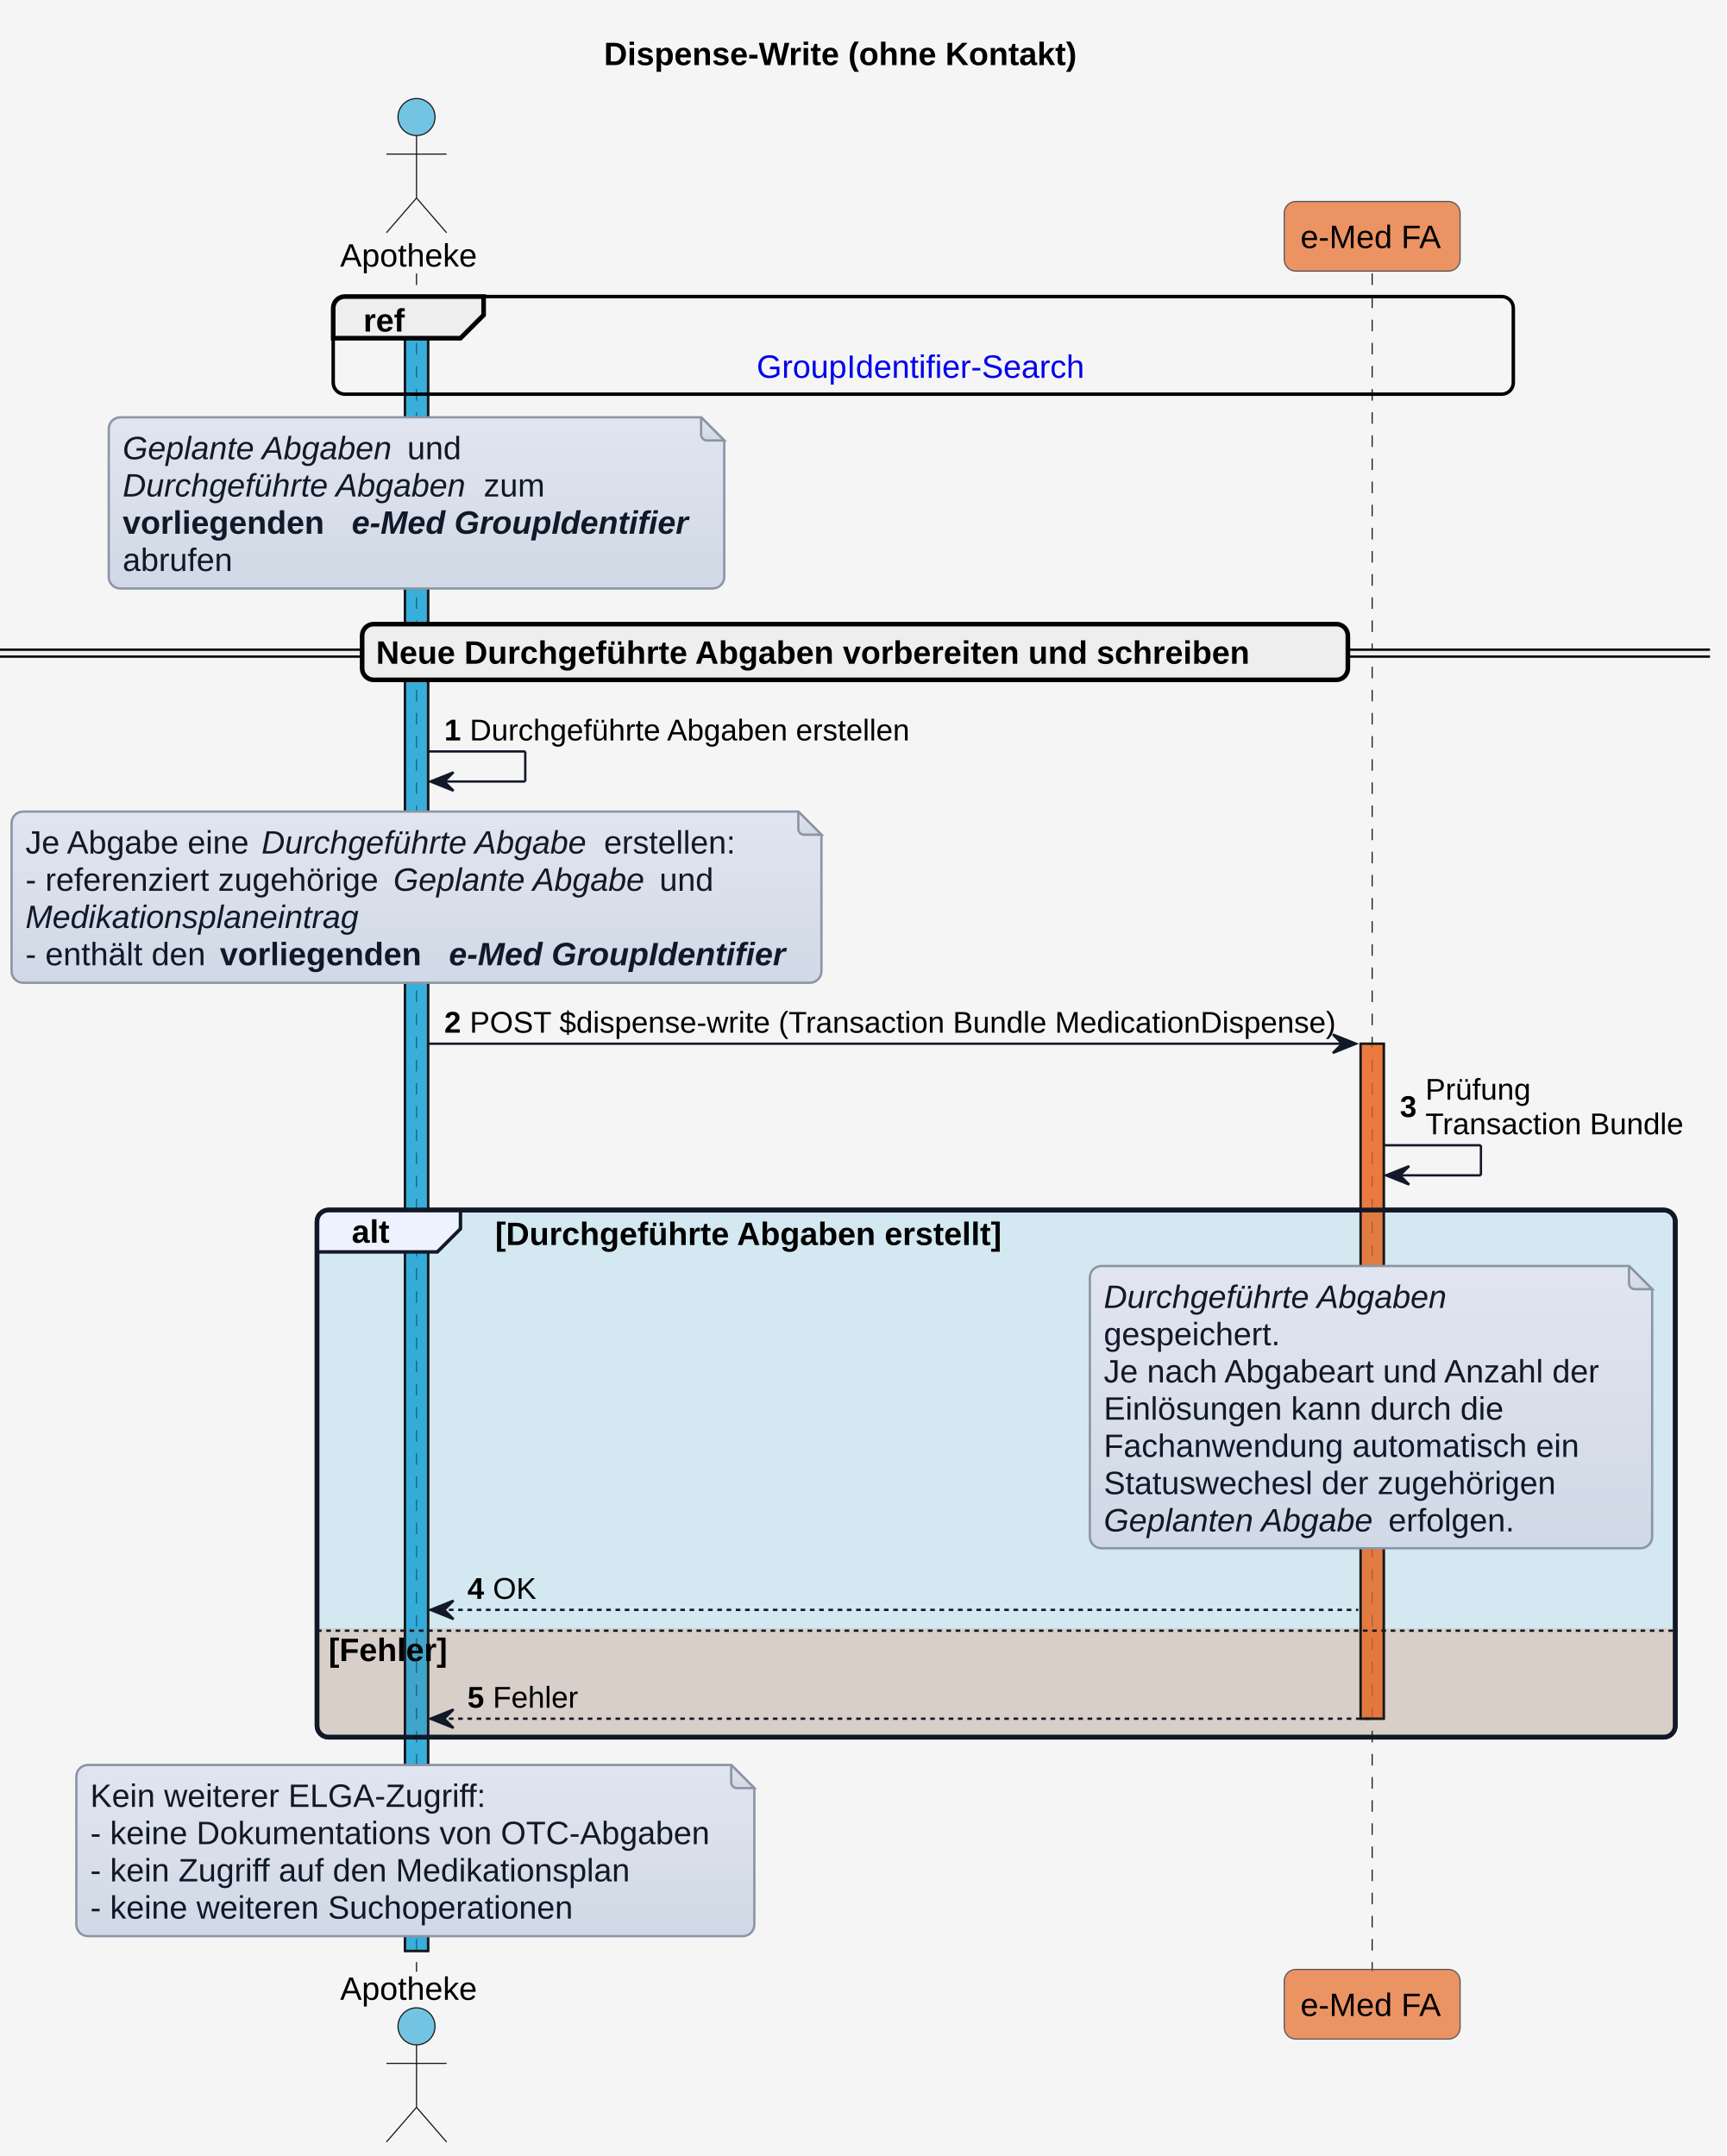
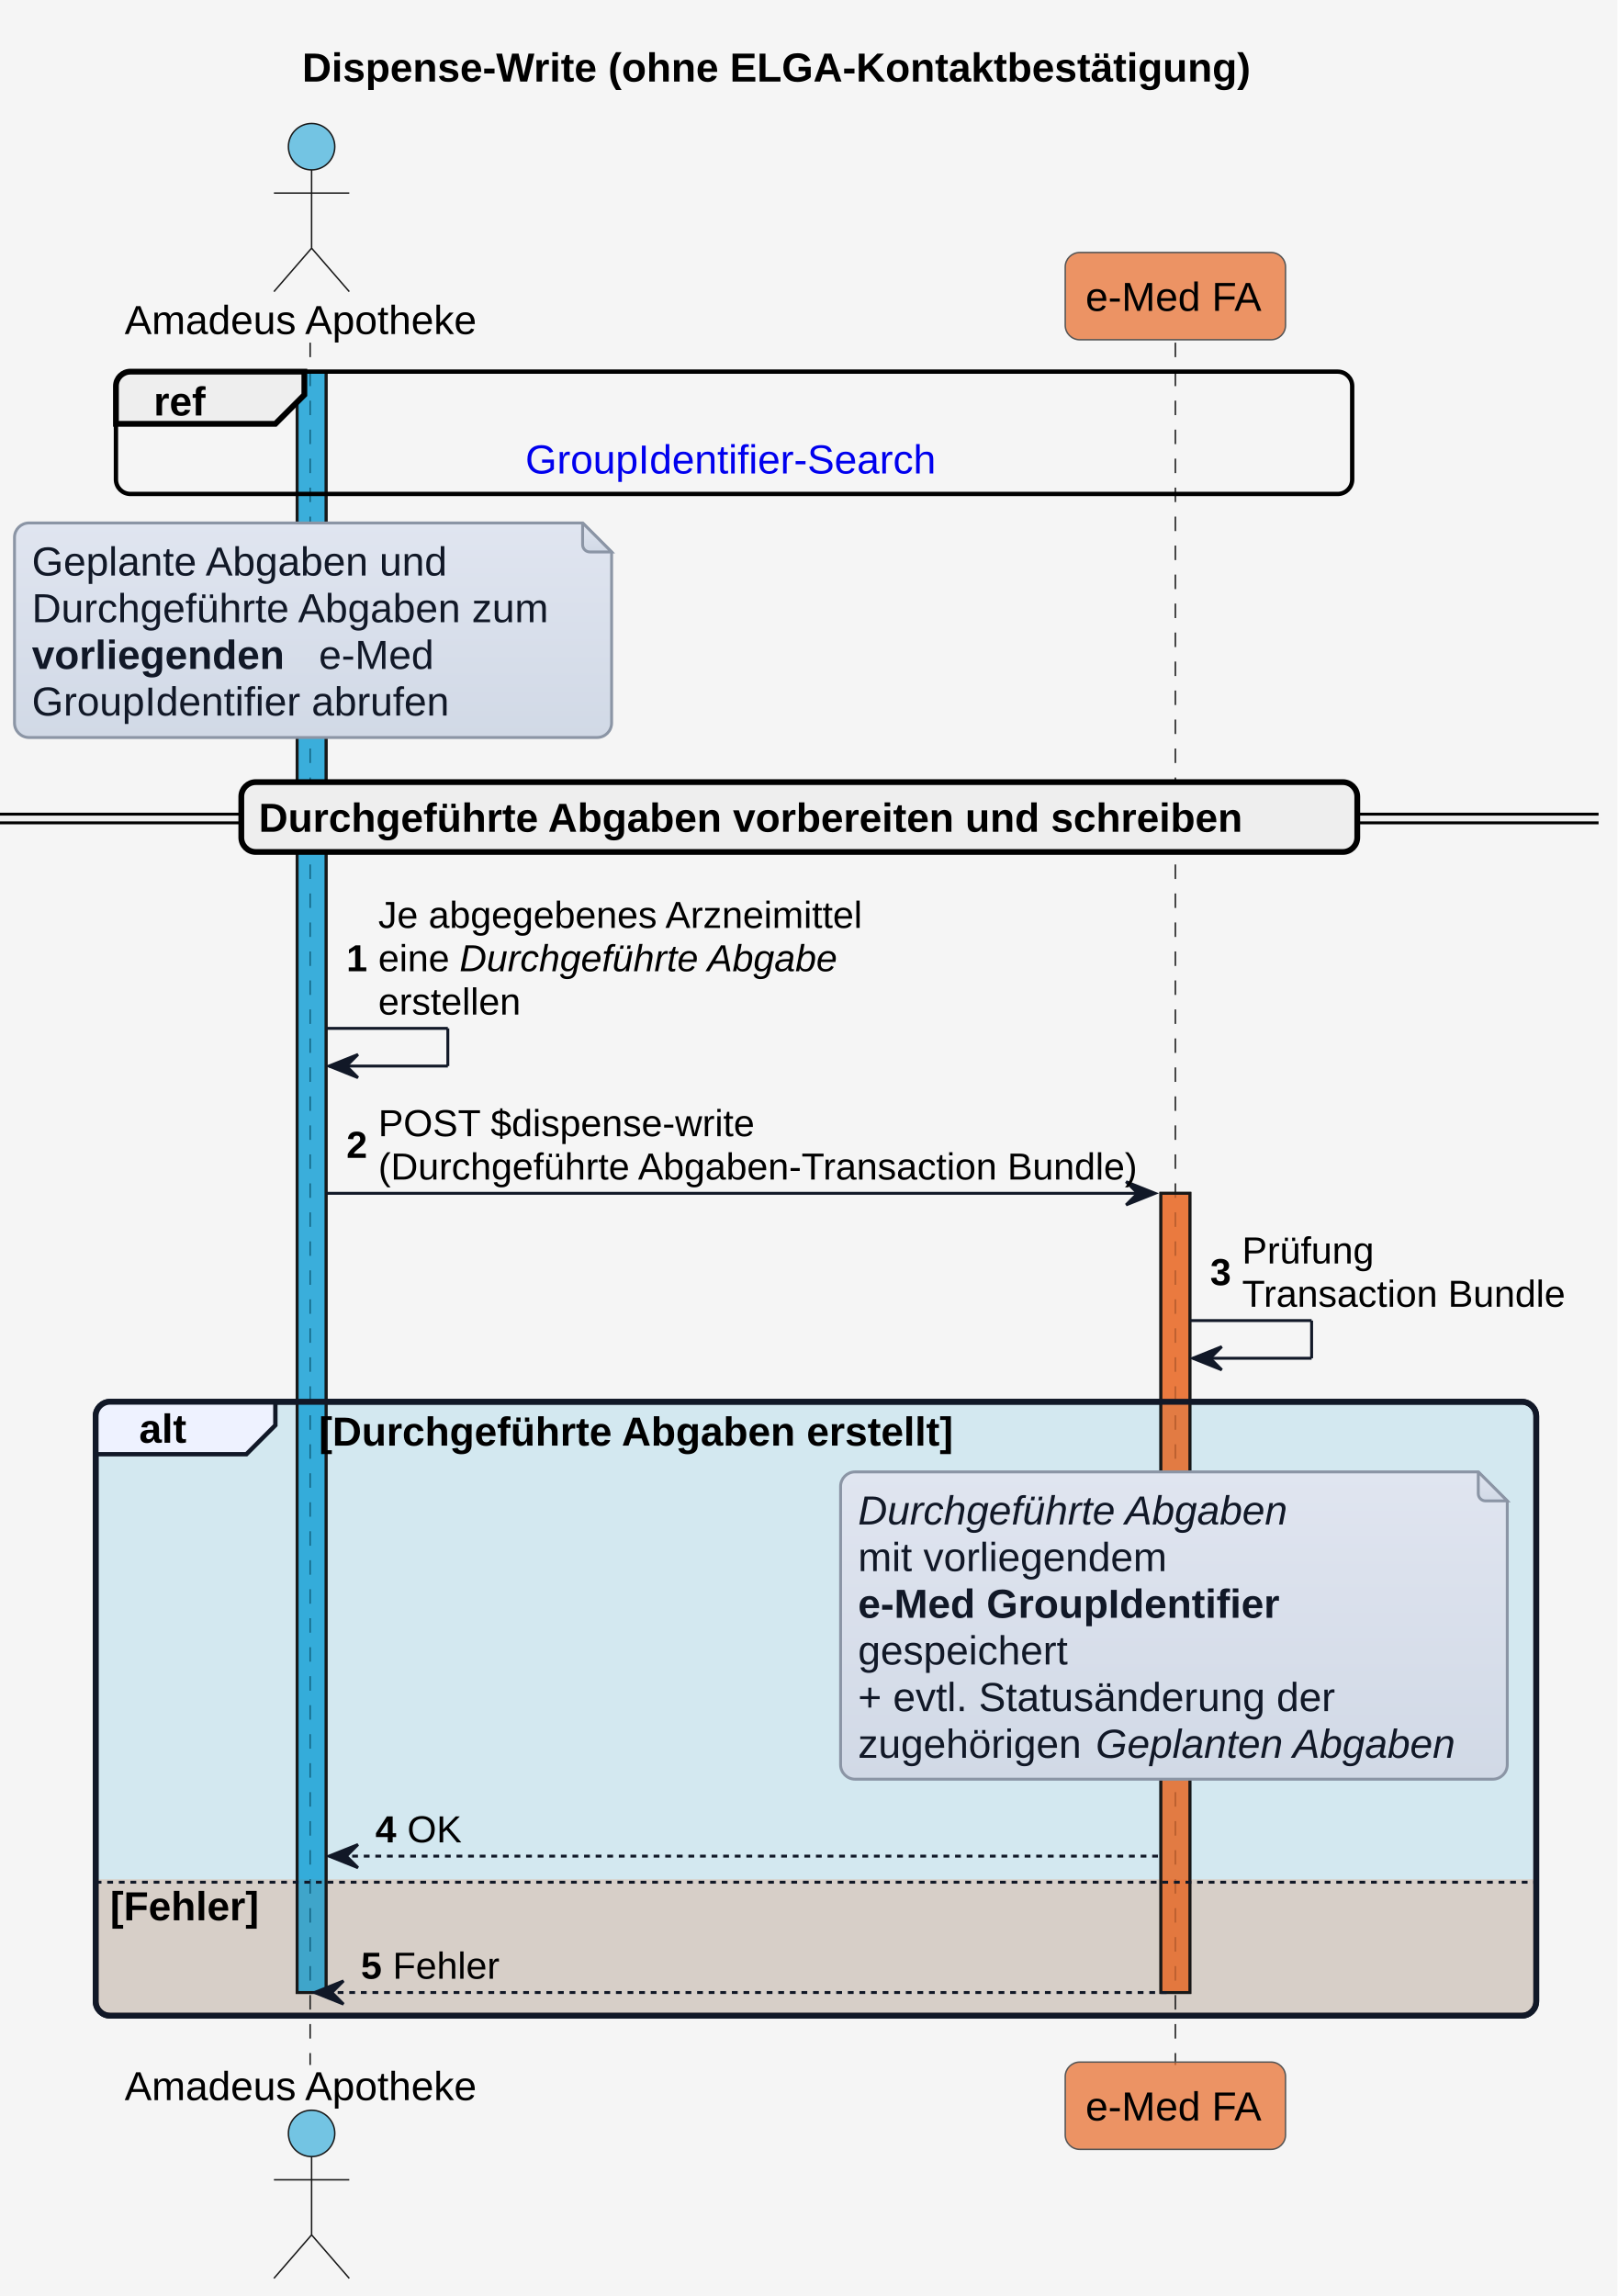
- <svg xmlns="http://www.w3.org/2000/svg" xmlns:xlink="http://www.w3.org/1999/xlink" contentStyleType="text/css" height="932px" preserveAspectRatio="none" style="width:746px;height:932px;background:#F5F5F5;" version="1.1" viewBox="0 0 746 932" width="746px" zoomAndPan="magnify">
+ <svg xmlns="http://www.w3.org/2000/svg" xmlns:xlink="http://www.w3.org/1999/xlink" contentStyleType="text/css" height="792px" preserveAspectRatio="none" style="width:558px;height:792px;background:#F5F5F5;" version="1.1" viewBox="0 0 558 792" width="558px" zoomAndPan="magnify">
  <defs>
-     <linearGradient id="gd2nb7nq3p6tx0" x1="50%" x2="50%" y1="0%" y2="100%">
+     <linearGradient id="g3a7kijqwzb3o0" x1="50%" x2="50%" y1="0%" y2="100%">
      <stop offset="0%" stop-color="#E0E5F0" />
      <stop offset="100%" stop-color="#D1D9E6" />
    </linearGradient>
  </defs>
  <g>
-     <rect fill="#F5F5F5" height="932" style="stroke:none;stroke-width:1.0;" width="746" x="0" y="0" />
-     <text fill="#000000" font-family="Arial" font-size="14" font-weight="bold" lengthAdjust="spacing" textLength="216" x="261" y="28.132">Dispense-Write (ohne Kontakt)</text>
-     <rect fill="#0F9ED5" fill-opacity="0.565" height="715.158" style="stroke:#181818;stroke-width:1.0;" width="10" x="175" y="128.197" />
-     <rect fill="#E97232" fill-opacity="0.741" height="291.781" style="stroke:#181818;stroke-width:1.0;" width="10" x="588" y="451.18" />
-     <rect fill="#0F9ED5" fill-opacity="0.145" height="227.884" rx="5" ry="5" style="stroke:#111827;stroke-width:2.0;" width="587" x="137" y="523.077" />
-     <path d="M137,703.914 L724,703.914 L724,745.961 A5,5 0 0 1 719,750.961 L142,750.961 A5,5 0 0 1 137,745.961 L137,703.914 " fill="#E97132" fill-opacity="0.208" style="stroke:none;stroke-width:1.0;" />
-     <line style="stroke:#181818;stroke-width:0.5;stroke-dasharray:5.0,5.0;" x1="180" x2="180" y1="118.197" y2="852.356" />
-     <line style="stroke:#181818;stroke-width:0.5;stroke-dasharray:5.0,5.0;" x1="593" x2="593" y1="118.197" y2="852.356" />
-     <text fill="#000000" font-family="Arial" font-size="14" lengthAdjust="spacing" textLength="60" x="147" y="115.231">Apotheke</text>
-     <ellipse cx="180" cy="50.599" fill="#0F9ED5" fill-opacity="0.565" rx="8" ry="8" style="stroke:#181818;stroke-width:0.5;" />
-     <path d="M180,58.599 L180,85.599 M167,66.599 L193,66.599 M180,85.599 L167,100.599 M180,85.599 L193,100.599 " fill="none" style="stroke:#181818;stroke-width:0.5;" />
-     <text fill="#000000" font-family="Arial" font-size="14" lengthAdjust="spacing" textLength="60" x="147" y="864.487">Apotheke</text>
-     <ellipse cx="180" cy="875.954" fill="#0F9ED5" fill-opacity="0.565" rx="8" ry="8" style="stroke:#181818;stroke-width:0.5;" />
-     <path d="M180,883.954 L180,910.954 M167,891.954 L193,891.954 M180,910.954 L167,925.954 M180,910.954 L193,925.954 " fill="none" style="stroke:#181818;stroke-width:0.5;" />
-     <rect fill="#E97232" fill-opacity="0.741" height="30.099" rx="5" ry="5" style="stroke:#555555;stroke-width:0.5;" width="76" x="555" y="87.099" />
-     <text fill="#000000" font-family="Arial" font-size="14" lengthAdjust="spacing" textLength="62" x="562" y="107.231">e-Med FA</text>
-     <rect fill="#E97232" fill-opacity="0.741" height="30.099" rx="5" ry="5" style="stroke:#555555;stroke-width:0.5;" width="76" x="555" y="851.356" />
-     <text fill="#000000" font-family="Arial" font-size="14" lengthAdjust="spacing" textLength="62" x="562" y="871.487">e-Med FA</text>
-     <rect fill="#0F9ED5" fill-opacity="0.565" height="715.158" style="stroke:#181818;stroke-width:1.0;" width="10" x="175" y="128.197" />
-     <rect fill="#E97232" fill-opacity="0.741" height="291.781" style="stroke:#181818;stroke-width:1.0;" width="10" x="588" y="451.18" />
-     <rect fill="none" height="42.197" rx="5" ry="5" style="stroke:#000000;stroke-width:1.5;" width="510" x="144" y="128.197" />
-     <path d="M149,128.197 L209,128.197 L209,136.197 L199,146.197 L144,146.197 L144,133.197 A5,5 0 0 1 149,128.197 " fill="#EEEEEE" style="stroke:#000000;stroke-width:2.0;" />
-     <text fill="#000000" font-family="Arial" font-size="14" font-weight="bold" lengthAdjust="spacing" textLength="20" x="157" y="143.329">ref</text>
+     <rect fill="#F5F5F5" height="792" style="stroke:none;stroke-width:1.0;" width="558" x="0" y="0" />
+     <text fill="#000000" font-family="Arial" font-size="14" font-weight="bold" lengthAdjust="spacing" textLength="342" x="104.25" y="28.132">Dispense-Write (ohne ELGA-Kontaktbestätigung)</text>
+     <rect fill="#0F9ED5" fill-opacity="0.565" height="559.117" style="stroke:#181818;stroke-width:1.0;" width="10" x="102.5" y="128.197" />
+     <rect fill="#E97232" fill-opacity="0.741" height="275.683" style="stroke:#181818;stroke-width:1.0;" width="10" x="400.5" y="411.631" />
+     <rect fill="#0F9ED5" fill-opacity="0.145" height="211.785" rx="5" ry="5" style="stroke:#111827;stroke-width:2.0;" width="497" x="33" y="483.529" />
+     <path d="M33,648.267 L530,648.267 L530,690.314 A5,5 0 0 1 525,695.314 L38,695.314 A5,5 0 0 1 33,690.314 L33,648.267 " fill="#E97132" fill-opacity="0.208" style="stroke:none;stroke-width:1.0;" />
+     <line style="stroke:#181818;stroke-width:0.5;stroke-dasharray:5.0,5.0;" x1="107" x2="107" y1="118.197" y2="712.314" />
+     <line style="stroke:#181818;stroke-width:0.5;stroke-dasharray:5.0,5.0;" x1="405.5" x2="405.5" y1="118.197" y2="712.314" />
+     <text fill="#000000" font-family="Arial" font-size="14" lengthAdjust="spacing" textLength="123" x="43" y="115.231">Amadeus Apotheke</text>
+     <ellipse cx="107.5" cy="50.599" fill="#0F9ED5" fill-opacity="0.565" rx="8" ry="8" style="stroke:#181818;stroke-width:0.5;" />
+     <path d="M107.5,58.599 L107.5,85.599 M94.5,66.599 L120.5,66.599 M107.5,85.599 L94.5,100.599 M107.5,85.599 L120.5,100.599 " fill="none" style="stroke:#181818;stroke-width:0.5;" />
+     <text fill="#000000" font-family="Arial" font-size="14" lengthAdjust="spacing" textLength="123" x="43" y="724.446">Amadeus Apotheke</text>
+     <ellipse cx="107.5" cy="735.913" fill="#0F9ED5" fill-opacity="0.565" rx="8" ry="8" style="stroke:#181818;stroke-width:0.5;" />
+     <path d="M107.5,743.913 L107.5,770.913 M94.5,751.913 L120.5,751.913 M107.5,770.913 L94.5,785.913 M107.5,770.913 L120.5,785.913 " fill="none" style="stroke:#181818;stroke-width:0.5;" />
+     <rect fill="#E97232" fill-opacity="0.741" height="30.099" rx="5" ry="5" style="stroke:#555555;stroke-width:0.5;" width="76" x="367.5" y="87.099" />
+     <text fill="#000000" font-family="Arial" font-size="14" lengthAdjust="spacing" textLength="62" x="374.5" y="107.231">e-Med FA</text>
+     <rect fill="#E97232" fill-opacity="0.741" height="30.099" rx="5" ry="5" style="stroke:#555555;stroke-width:0.5;" width="76" x="367.5" y="711.314" />
+     <text fill="#000000" font-family="Arial" font-size="14" lengthAdjust="spacing" textLength="62" x="374.5" y="731.446">e-Med FA</text>
+     <rect fill="#0F9ED5" fill-opacity="0.565" height="559.117" style="stroke:#181818;stroke-width:1.0;" width="10" x="102.5" y="128.197" />
+     <rect fill="#E97232" fill-opacity="0.741" height="275.683" style="stroke:#181818;stroke-width:1.0;" width="10" x="400.5" y="411.631" />
+     <rect fill="none" height="42.197" rx="5" ry="5" style="stroke:#000000;stroke-width:1.5;" width="426.5" x="40" y="128.197" />
+     <path d="M45,128.197 L105,128.197 L105,136.197 L95,146.197 L40,146.197 L40,133.197 A5,5 0 0 1 45,128.197 " fill="#EEEEEE" style="stroke:#000000;stroke-width:2.0;" />
+     <text fill="#000000" font-family="Arial" font-size="14" font-weight="bold" lengthAdjust="spacing" textLength="20" x="53" y="143.329">ref</text>
    <a href="Sub_UC_eMed_03.html#sub_uc_emed_03_03---geplante-und-durchgeführte-abgaben-mittels-e-med-groupidentifier-lesen-groupidentifier-search" target="_top" title="Sub_UC_eMed_03.html#sub_uc_emed_03_03---geplante-und-durchgeführte-abgaben-mittels-e-med-groupidentifier-lesen-groupidentifier-search" xlink:actuate="onRequest" xlink:href="Sub_UC_eMed_03.html#sub_uc_emed_03_03---geplante-und-durchgeführte-abgaben-mittels-e-med-groupidentifier-lesen-groupidentifier-search" xlink:show="new" xlink:title="Sub_UC_eMed_03.html#sub_uc_emed_03_03---geplante-und-durchgeführte-abgaben-mittels-e-med-groupidentifier-lesen-groupidentifier-search" xlink:type="simple">
-       <text fill="#0000EE" font-family="Arial" font-size="14" lengthAdjust="spacing" textLength="144" x="327" y="163.329">GroupIdentifier-Search</text>
+       <text fill="#0000EE" font-family="Arial" font-size="14" lengthAdjust="spacing" textLength="144" x="181.25" y="163.329">GroupIdentifier-Search</text>
    </a>
-     <path d="M47,185.394 L47,249.394 A5,5 0 0 0 52,254.394 L308,254.394 A5,5 0 0 0 313,249.394 L313,190.394 L303,180.394 L52,180.394 A5,5 0 0 0 47,185.394 " fill="url(#gd2nb7nq3p6tx0)" style="stroke:#8B95A5;stroke-width:1.0;" />
-     <path d="M303,180.394 L303,187.894 A2.5,2.5 0 0 0 305.5,190.394 L313,190.394 L303,180.394 " fill="url(#gd2nb7nq3p6tx0)" style="stroke:#8B95A5;stroke-width:1.0;" />
-     <text fill="#111827" font-family="Arial" font-size="14" font-style="italic" lengthAdjust="spacing" textLength="119" x="53" y="198.526">Geplante Abgaben</text>
-     <text fill="#111827" font-family="Arial" font-size="14" lengthAdjust="spacing" textLength="24" x="176" y="198.526">und</text>
-     <text fill="#111827" font-family="Arial" font-size="14" font-style="italic" lengthAdjust="spacing" textLength="152" x="53" y="214.625">Durchgeführte Abgaben</text>
-     <text fill="#111827" font-family="Arial" font-size="14" lengthAdjust="spacing" textLength="25" x="209" y="214.625">zum</text>
-     <text fill="#111827" font-family="Arial" font-size="14" font-weight="bold" lengthAdjust="spacing" textLength="95" x="53" y="230.724">vorliegenden</text>
-     <text fill="#111827" font-family="Arial" font-size="14" font-style="italic" font-weight="bold" lengthAdjust="spacing" textLength="146" x="152" y="230.724">e-Med GroupIdentifier</text>
-     <text fill="#111827" font-family="Arial" font-size="14" lengthAdjust="spacing" textLength="49" x="53" y="246.822">abrufen</text>
-     <rect fill="#EEEEEE" height="3" rx="5" ry="5" style="stroke:#EEEEEE;stroke-width:1.0;" width="739" x="0" y="280.838" />
-     <line style="stroke:#000000;stroke-width:1.0;" x1="0" x2="739" y1="280.838" y2="280.838" />
-     <line style="stroke:#000000;stroke-width:1.0;" x1="0" x2="739" y1="283.838" y2="283.838" />
-     <rect fill="#EEEEEE" height="24.099" rx="5" ry="5" style="stroke:#000000;stroke-width:2.0;" width="426" x="156.5" y="269.789" />
-     <text fill="#000000" font-family="Arial" font-size="14" font-weight="bold" lengthAdjust="spacing" textLength="404" x="162.5" y="286.921">Neue Durchgeführte Abgaben vorbereiten und schreiben</text>
-     <line style="stroke:#111827;stroke-width:1.0;" x1="185" x2="227" y1="324.836" y2="324.836" />
-     <line style="stroke:#111827;stroke-width:1.0;" x1="227" x2="227" y1="324.836" y2="337.836" />
-     <line style="stroke:#111827;stroke-width:1.0;" x1="186" x2="227" y1="337.836" y2="337.836" />
-     <polygon fill="#111827" points="196,333.836,186,337.836,196,341.836,192,337.836" style="stroke:#111827;stroke-width:1.0;" />
-     <text fill="#000000" font-family="Arial" font-size="13" font-weight="bold" lengthAdjust="spacing" textLength="7" x="192" y="320.082">1</text>
-     <text fill="#000000" font-family="Arial" font-size="13" lengthAdjust="spacing" textLength="188" x="203" y="320.082">Durchgeführte Abgaben erstellen</text>
-     <path d="M5,355.836 L5,419.836 A5,5 0 0 0 10,424.836 L350,424.836 A5,5 0 0 0 355,419.836 L355,360.836 L345,350.836 L10,350.836 A5,5 0 0 0 5,355.836 " fill="url(#gd2nb7nq3p6tx0)" style="stroke:#8B95A5;stroke-width:1.0;" />
-     <path d="M345,350.836 L345,358.336 A2.5,2.5 0 0 0 347.5,360.836 L355,360.836 L345,350.836 " fill="url(#gd2nb7nq3p6tx0)" style="stroke:#8B95A5;stroke-width:1.0;" />
-     <text fill="#111827" font-family="Arial" font-size="14" lengthAdjust="spacing" textLength="98" x="11" y="368.968">Je Abgabe eine</text>
-     <text fill="#111827" font-family="Arial" font-size="14" font-style="italic" lengthAdjust="spacing" textLength="144" x="113" y="368.968">Durchgeführte Abgabe</text>
-     <text fill="#111827" font-family="Arial" font-size="14" lengthAdjust="spacing" textLength="58" x="261" y="368.968">erstellen:</text>
-     <text fill="#111827" font-family="Arial" font-size="14" lengthAdjust="spacing" textLength="155" x="11" y="385.067">- referenziert zugehörige</text>
-     <text fill="#111827" font-family="Arial" font-size="14" font-style="italic" lengthAdjust="spacing" textLength="111" x="170" y="385.067">Geplante Abgabe</text>
-     <text fill="#111827" font-family="Arial" font-size="14" lengthAdjust="spacing" textLength="24" x="285" y="385.067">und</text>
-     <text fill="#111827" font-family="Arial" font-size="14" font-style="italic" lengthAdjust="spacing" textLength="148" x="11" y="401.166">Medikationsplaneintrag</text>
-     <text fill="#111827" font-family="Arial" font-size="14" lengthAdjust="spacing" textLength="80" x="11" y="417.264">- enthält den</text>
-     <text fill="#111827" font-family="Arial" font-size="14" font-weight="bold" lengthAdjust="spacing" textLength="95" x="95" y="417.264">vorliegenden</text>
-     <text fill="#111827" font-family="Arial" font-size="14" font-style="italic" font-weight="bold" lengthAdjust="spacing" textLength="146" x="194" y="417.264">e-Med GroupIdentifier</text>
-     <polygon fill="#111827" points="576,447.18,586,451.18,576,455.18,580,451.18" style="stroke:#111827;stroke-width:1.0;" />
-     <line style="stroke:#111827;stroke-width:1.0;" x1="185" x2="582" y1="451.18" y2="451.18" />
-     <text fill="#000000" font-family="Arial" font-size="13" font-weight="bold" lengthAdjust="spacing" textLength="7" x="192" y="446.425">2</text>
-     <text fill="#000000" font-family="Arial" font-size="13" lengthAdjust="spacing" textLength="373" x="203" y="446.425">POST $dispense-write (Transaction Bundle MedicationDispense)</text>
-     <line style="stroke:#111827;stroke-width:1.0;" x1="598" x2="640" y1="495.077" y2="495.077" />
-     <line style="stroke:#111827;stroke-width:1.0;" x1="640" x2="640" y1="495.077" y2="508.077" />
-     <line style="stroke:#111827;stroke-width:1.0;" x1="599" x2="640" y1="508.077" y2="508.077" />
-     <polygon fill="#111827" points="609,504.077,599,508.077,609,512.077,605,508.077" style="stroke:#111827;stroke-width:1.0;" />
-     <text fill="#000000" font-family="Arial" font-size="13" font-weight="bold" lengthAdjust="spacing" textLength="7" x="605" y="482.848">3</text>
-     <text fill="#000000" font-family="Arial" font-size="13" lengthAdjust="spacing" textLength="44" x="616" y="475.373">Prüfung</text>
-     <text fill="#000000" font-family="Arial" font-size="13" lengthAdjust="spacing" textLength="111" x="616" y="490.322">Transaction Bundle</text>
-     <path d="M142,523.077 L199,523.077 L199,531.176 L189,541.176 L137,541.176 L137,528.077 A5,5 0 0 1 142,523.077 " fill="#EEF2FF" style="stroke:#111827;stroke-width:1.5;" />
-     <rect fill="none" height="227.884" rx="5" ry="5" style="stroke:#111827;stroke-width:2.0;" width="587" x="137" y="523.077" />
-     <text fill="#000000" font-family="Arial" font-size="14" font-weight="bold" lengthAdjust="spacing" textLength="17" x="152" y="537.209">alt</text>
-     <text fill="#000000" font-family="Arial" font-size="14" font-weight="bold" lengthAdjust="spacing" textLength="233" x="214" y="538.209">[Durchgeführte Abgaben erstellt]</text>
-     <path d="M471,552.274 L471,664.274 A5,5 0 0 0 476,669.274 L709,669.274 A5,5 0 0 0 714,664.274 L714,557.274 L704,547.274 L476,547.274 A5,5 0 0 0 471,552.274 " fill="url(#gd2nb7nq3p6tx0)" style="stroke:#8B95A5;stroke-width:1.0;" />
-     <path d="M704,547.274 L704,554.774 A2.5,2.5 0 0 0 706.5,557.274 L714,557.274 L704,547.274 " fill="url(#gd2nb7nq3p6tx0)" style="stroke:#8B95A5;stroke-width:1.0;" />
-     <text fill="#111827" font-family="Arial" font-size="14" font-style="italic" lengthAdjust="spacing" textLength="152" x="477" y="565.406">Durchgeführte Abgaben</text>
-     <text fill="#111827" font-family="Arial" font-size="14" lengthAdjust="spacing" textLength="78" x="477" y="581.505">gespeichert.</text>
-     <text fill="#111827" font-family="Arial" font-size="14" lengthAdjust="spacing" textLength="218" x="477" y="597.604">Je nach Abgabeart und Anzahl der</text>
-     <text fill="#111827" font-family="Arial" font-size="14" lengthAdjust="spacing" textLength="176" x="477" y="613.702">Einlösungen kann durch die</text>
-     <text fill="#111827" font-family="Arial" font-size="14" lengthAdjust="spacing" textLength="208" x="477" y="629.801">Fachanwendung automatisch ein</text>
-     <text fill="#111827" font-family="Arial" font-size="14" lengthAdjust="spacing" textLength="197" x="477" y="645.899">Statuswechesl der zugehörigen</text>
-     <text fill="#111827" font-family="Arial" font-size="14" font-style="italic" lengthAdjust="spacing" textLength="119" x="477" y="661.998">Geplanten Abgabe</text>
-     <text fill="#111827" font-family="Arial" font-size="14" lengthAdjust="spacing" textLength="56" x="600" y="661.998">erfolgen.</text>
-     <polygon fill="#111827" points="196,691.914,186,695.914,196,699.914,192,695.914" style="stroke:#111827;stroke-width:1.0;" />
-     <line style="stroke:#111827;stroke-width:1.0;stroke-dasharray:2.0,2.0;" x1="190" x2="587" y1="695.914" y2="695.914" />
-     <text fill="#000000" font-family="Arial" font-size="13" font-weight="bold" lengthAdjust="spacing" textLength="7" x="202" y="691.159">4</text>
-     <text fill="#000000" font-family="Arial" font-size="13" lengthAdjust="spacing" textLength="19" x="213" y="691.159">OK</text>
-     <line style="stroke:#111827;stroke-width:1.0;stroke-dasharray:2.0,2.0;" x1="137" x2="724" y1="704.914" y2="704.914" />
-     <text fill="#000000" font-family="Arial" font-size="14" font-weight="bold" lengthAdjust="spacing" textLength="56" x="142" y="718.045">[Fehler]</text>
-     <polygon fill="#111827" points="196,738.961,186,742.961,196,746.961,192,742.961" style="stroke:#111827;stroke-width:1.0;" />
-     <line style="stroke:#111827;stroke-width:1.0;stroke-dasharray:2.0,2.0;" x1="190" x2="592" y1="742.961" y2="742.961" />
-     <text fill="#000000" font-family="Arial" font-size="13" font-weight="bold" lengthAdjust="spacing" textLength="7" x="202" y="738.206">5</text>
-     <text fill="#000000" font-family="Arial" font-size="13" lengthAdjust="spacing" textLength="36" x="213" y="738.206">Fehler</text>
-     <path d="M33,767.961 L33,831.961 A5,5 0 0 0 38,836.961 L321,836.961 A5,5 0 0 0 326,831.961 L326,772.961 L316,762.961 L38,762.961 A5,5 0 0 0 33,767.961 " fill="url(#gd2nb7nq3p6tx0)" style="stroke:#8B95A5;stroke-width:1.0;" />
-     <path d="M316,762.961 L316,770.461 A2.5,2.5 0 0 0 318.5,772.961 L326,772.961 L316,762.961 " fill="url(#gd2nb7nq3p6tx0)" style="stroke:#8B95A5;stroke-width:1.0;" />
-     <text fill="#111827" font-family="Arial" font-size="14" lengthAdjust="spacing" textLength="172" x="39" y="781.093">Kein weiterer ELGA-Zugriff:</text>
-     <text fill="#111827" font-family="Arial" font-size="14" lengthAdjust="spacing" textLength="272" x="39" y="797.191">- keine Dokumentations von OTC-Abgaben</text>
-     <text fill="#111827" font-family="Arial" font-size="14" lengthAdjust="spacing" textLength="237" x="39" y="813.29">- kein Zugriff auf den Medikationsplan</text>
-     <text fill="#111827" font-family="Arial" font-size="14" lengthAdjust="spacing" textLength="212" x="39" y="829.389">- keine weiteren Suchoperationen</text>
+     <path d="M5,185.394 L5,249.394 A5,5 0 0 0 10,254.394 L206,254.394 A5,5 0 0 0 211,249.394 L211,190.394 L201,180.394 L10,180.394 A5,5 0 0 0 5,185.394 " fill="url(#g3a7kijqwzb3o0)" style="stroke:#8B95A5;stroke-width:1.0;" />
+     <path d="M201,180.394 L201,187.894 A2.5,2.5 0 0 0 203.5,190.394 L211,190.394 L201,180.394 " fill="url(#g3a7kijqwzb3o0)" style="stroke:#8B95A5;stroke-width:1.0;" />
+     <text fill="#111827" font-family="Arial" font-size="14" lengthAdjust="spacing" textLength="147" x="11" y="198.526">Geplante Abgaben und</text>
+     <text fill="#111827" font-family="Arial" font-size="14" lengthAdjust="spacing" textLength="181" x="11" y="214.625">Durchgeführte Abgaben zum</text>
+     <text fill="#111827" font-family="Arial" font-size="14" font-weight="bold" lengthAdjust="spacing" textLength="95" x="11" y="230.724">vorliegenden</text>
+     <text fill="#111827" font-family="Arial" font-size="14" lengthAdjust="spacing" textLength="40" x="110" y="230.724">e-Med</text>
+     <text fill="#111827" font-family="Arial" font-size="14" lengthAdjust="spacing" textLength="147" x="11" y="246.822">GroupIdentifier abrufen</text>
+     <rect fill="#EEEEEE" height="3" rx="5" ry="5" style="stroke:#EEEEEE;stroke-width:1.0;" width="551.5" x="0" y="280.838" />
+     <line style="stroke:#000000;stroke-width:1.0;" x1="0" x2="551.5" y1="280.838" y2="280.838" />
+     <line style="stroke:#000000;stroke-width:1.0;" x1="0" x2="551.5" y1="283.838" y2="283.838" />
+     <rect fill="#EEEEEE" height="24.099" rx="5" ry="5" style="stroke:#000000;stroke-width:2.0;" width="385" x="83.25" y="269.789" />
+     <text fill="#000000" font-family="Arial" font-size="14" font-weight="bold" lengthAdjust="spacing" textLength="363" x="89.25" y="286.921">Durchgeführte Abgaben vorbereiten und schreiben</text>
+     <line style="stroke:#111827;stroke-width:1.0;" x1="112.5" x2="154.5" y1="354.734" y2="354.734" />
+     <line style="stroke:#111827;stroke-width:1.0;" x1="154.5" x2="154.5" y1="354.734" y2="367.734" />
+     <line style="stroke:#111827;stroke-width:1.0;" x1="113.5" x2="154.5" y1="367.734" y2="367.734" />
+     <polygon fill="#111827" points="123.5,363.734,113.5,367.734,123.5,371.734,119.5,367.734" style="stroke:#111827;stroke-width:1.0;" />
+     <text fill="#000000" font-family="Arial" font-size="13" font-weight="bold" lengthAdjust="spacing" textLength="7" x="119.5" y="335.03">1</text>
+     <text fill="#000000" font-family="Arial" font-size="13" lengthAdjust="spacing" textLength="167" x="130.5" y="320.082">Je abgegebenes Arzneimittel</text>
+     <text fill="#000000" font-family="Arial" font-size="13" lengthAdjust="spacing" textLength="24" x="130.5" y="335.03">eine</text>
+     <text fill="#000000" font-family="Arial" font-size="13" font-style="italic" lengthAdjust="spacing" textLength="131" x="158.5" y="335.03">Durchgeführte Abgabe</text>
+     <text fill="#000000" font-family="Arial" font-size="13" lengthAdjust="spacing" textLength="49" x="130.5" y="349.979">erstellen</text>
+     <polygon fill="#111827" points="388.5,407.631,398.5,411.631,388.5,415.631,392.5,411.631" style="stroke:#111827;stroke-width:1.0;" />
+     <line style="stroke:#111827;stroke-width:1.0;" x1="112.5" x2="394.5" y1="411.631" y2="411.631" />
+     <text fill="#000000" font-family="Arial" font-size="13" font-weight="bold" lengthAdjust="spacing" textLength="7" x="119.5" y="399.402">2</text>
+     <text fill="#000000" font-family="Arial" font-size="13" lengthAdjust="spacing" textLength="129" x="130.5" y="391.928">POST $dispense-write</text>
+     <text fill="#000000" font-family="Arial" font-size="13" lengthAdjust="spacing" textLength="258" x="130.5" y="406.877">(Durchgeführte Abgaben-Transaction Bundle)</text>
+     <line style="stroke:#111827;stroke-width:1.0;" x1="410.5" x2="452.5" y1="455.529" y2="455.529" />
+     <line style="stroke:#111827;stroke-width:1.0;" x1="452.5" x2="452.5" y1="455.529" y2="468.529" />
+     <line style="stroke:#111827;stroke-width:1.0;" x1="411.5" x2="452.5" y1="468.529" y2="468.529" />
+     <polygon fill="#111827" points="421.5,464.529,411.5,468.529,421.5,472.529,417.5,468.529" style="stroke:#111827;stroke-width:1.0;" />
+     <text fill="#000000" font-family="Arial" font-size="13" font-weight="bold" lengthAdjust="spacing" textLength="7" x="417.5" y="443.3">3</text>
+     <text fill="#000000" font-family="Arial" font-size="13" lengthAdjust="spacing" textLength="44" x="428.5" y="435.825">Prüfung</text>
+     <text fill="#000000" font-family="Arial" font-size="13" lengthAdjust="spacing" textLength="111" x="428.5" y="450.774">Transaction Bundle</text>
+     <path d="M38,483.529 L95,483.529 L95,491.627 L85,501.627 L33,501.627 L33,488.529 A5,5 0 0 1 38,483.529 " fill="#EEF2FF" style="stroke:#111827;stroke-width:1.5;" />
+     <rect fill="none" height="211.785" rx="5" ry="5" style="stroke:#111827;stroke-width:2.0;" width="497" x="33" y="483.529" />
+     <text fill="#000000" font-family="Arial" font-size="14" font-weight="bold" lengthAdjust="spacing" textLength="17" x="48" y="497.661">alt</text>
+     <text fill="#000000" font-family="Arial" font-size="14" font-weight="bold" lengthAdjust="spacing" textLength="233" x="110" y="498.661">[Durchgeführte Abgaben erstellt]</text>
+     <path d="M290,512.726 L290,608.726 A5,5 0 0 0 295,613.726 L515,613.726 A5,5 0 0 0 520,608.726 L520,517.726 L510,507.726 L295,507.726 A5,5 0 0 0 290,512.726 " fill="url(#g3a7kijqwzb3o0)" style="stroke:#8B95A5;stroke-width:1.0;" />
+     <path d="M510,507.726 L510,515.226 A2.5,2.5 0 0 0 512.5,517.726 L520,517.726 L510,507.726 " fill="url(#g3a7kijqwzb3o0)" style="stroke:#8B95A5;stroke-width:1.0;" />
+     <text fill="#111827" font-family="Arial" font-size="14" font-style="italic" lengthAdjust="spacing" textLength="152" x="296" y="525.858">Durchgeführte Abgaben</text>
+     <text fill="#111827" font-family="Arial" font-size="14" lengthAdjust="spacing" textLength="107" x="296" y="541.957">mit vorliegendem</text>
+     <text fill="#111827" font-family="Arial" font-size="14" font-weight="bold" lengthAdjust="spacing" textLength="157" x="296" y="558.055">e-Med GroupIdentifier</text>
+     <text fill="#111827" font-family="Arial" font-size="14" lengthAdjust="spacing" textLength="4" x="453" y="558.055"> </text>
+     <text fill="#111827" font-family="Arial" font-size="14" lengthAdjust="spacing" textLength="74" x="296" y="574.154">gespeichert</text>
+     <text fill="#111827" font-family="Arial" font-size="14" lengthAdjust="spacing" textLength="168" x="296" y="590.252">+ evtl. Statusänderung der</text>
+     <text fill="#111827" font-family="Arial" font-size="14" lengthAdjust="spacing" textLength="78" x="296" y="606.351">zugehörigen</text>
+     <text fill="#111827" font-family="Arial" font-size="14" font-style="italic" lengthAdjust="spacing" textLength="127" x="378" y="606.351">Geplanten Abgaben</text>
+     <polygon fill="#111827" points="123.5,636.267,113.5,640.267,123.5,644.267,119.5,640.267" style="stroke:#111827;stroke-width:1.0;" />
+     <line style="stroke:#111827;stroke-width:1.0;stroke-dasharray:2.0,2.0;" x1="117.5" x2="399.5" y1="640.267" y2="640.267" />
+     <text fill="#000000" font-family="Arial" font-size="13" font-weight="bold" lengthAdjust="spacing" textLength="7" x="129.5" y="635.512">4</text>
+     <text fill="#000000" font-family="Arial" font-size="13" lengthAdjust="spacing" textLength="19" x="140.5" y="635.512">OK</text>
+     <line style="stroke:#111827;stroke-width:1.0;stroke-dasharray:2.0,2.0;" x1="33" x2="530" y1="649.267" y2="649.267" />
+     <text fill="#000000" font-family="Arial" font-size="14" font-weight="bold" lengthAdjust="spacing" textLength="56" x="38" y="662.398">[Fehler]</text>
+     <polygon fill="#111827" points="118.5,683.314,108.5,687.314,118.5,691.314,114.5,687.314" style="stroke:#111827;stroke-width:1.0;" />
+     <line style="stroke:#111827;stroke-width:1.0;stroke-dasharray:2.0,2.0;" x1="112.5" x2="404.5" y1="687.314" y2="687.314" />
+     <text fill="#000000" font-family="Arial" font-size="13" font-weight="bold" lengthAdjust="spacing" textLength="7" x="124.5" y="682.559">5</text>
+     <text fill="#000000" font-family="Arial" font-size="13" lengthAdjust="spacing" textLength="36" x="135.5" y="682.559">Fehler</text>
  </g>
</svg>
